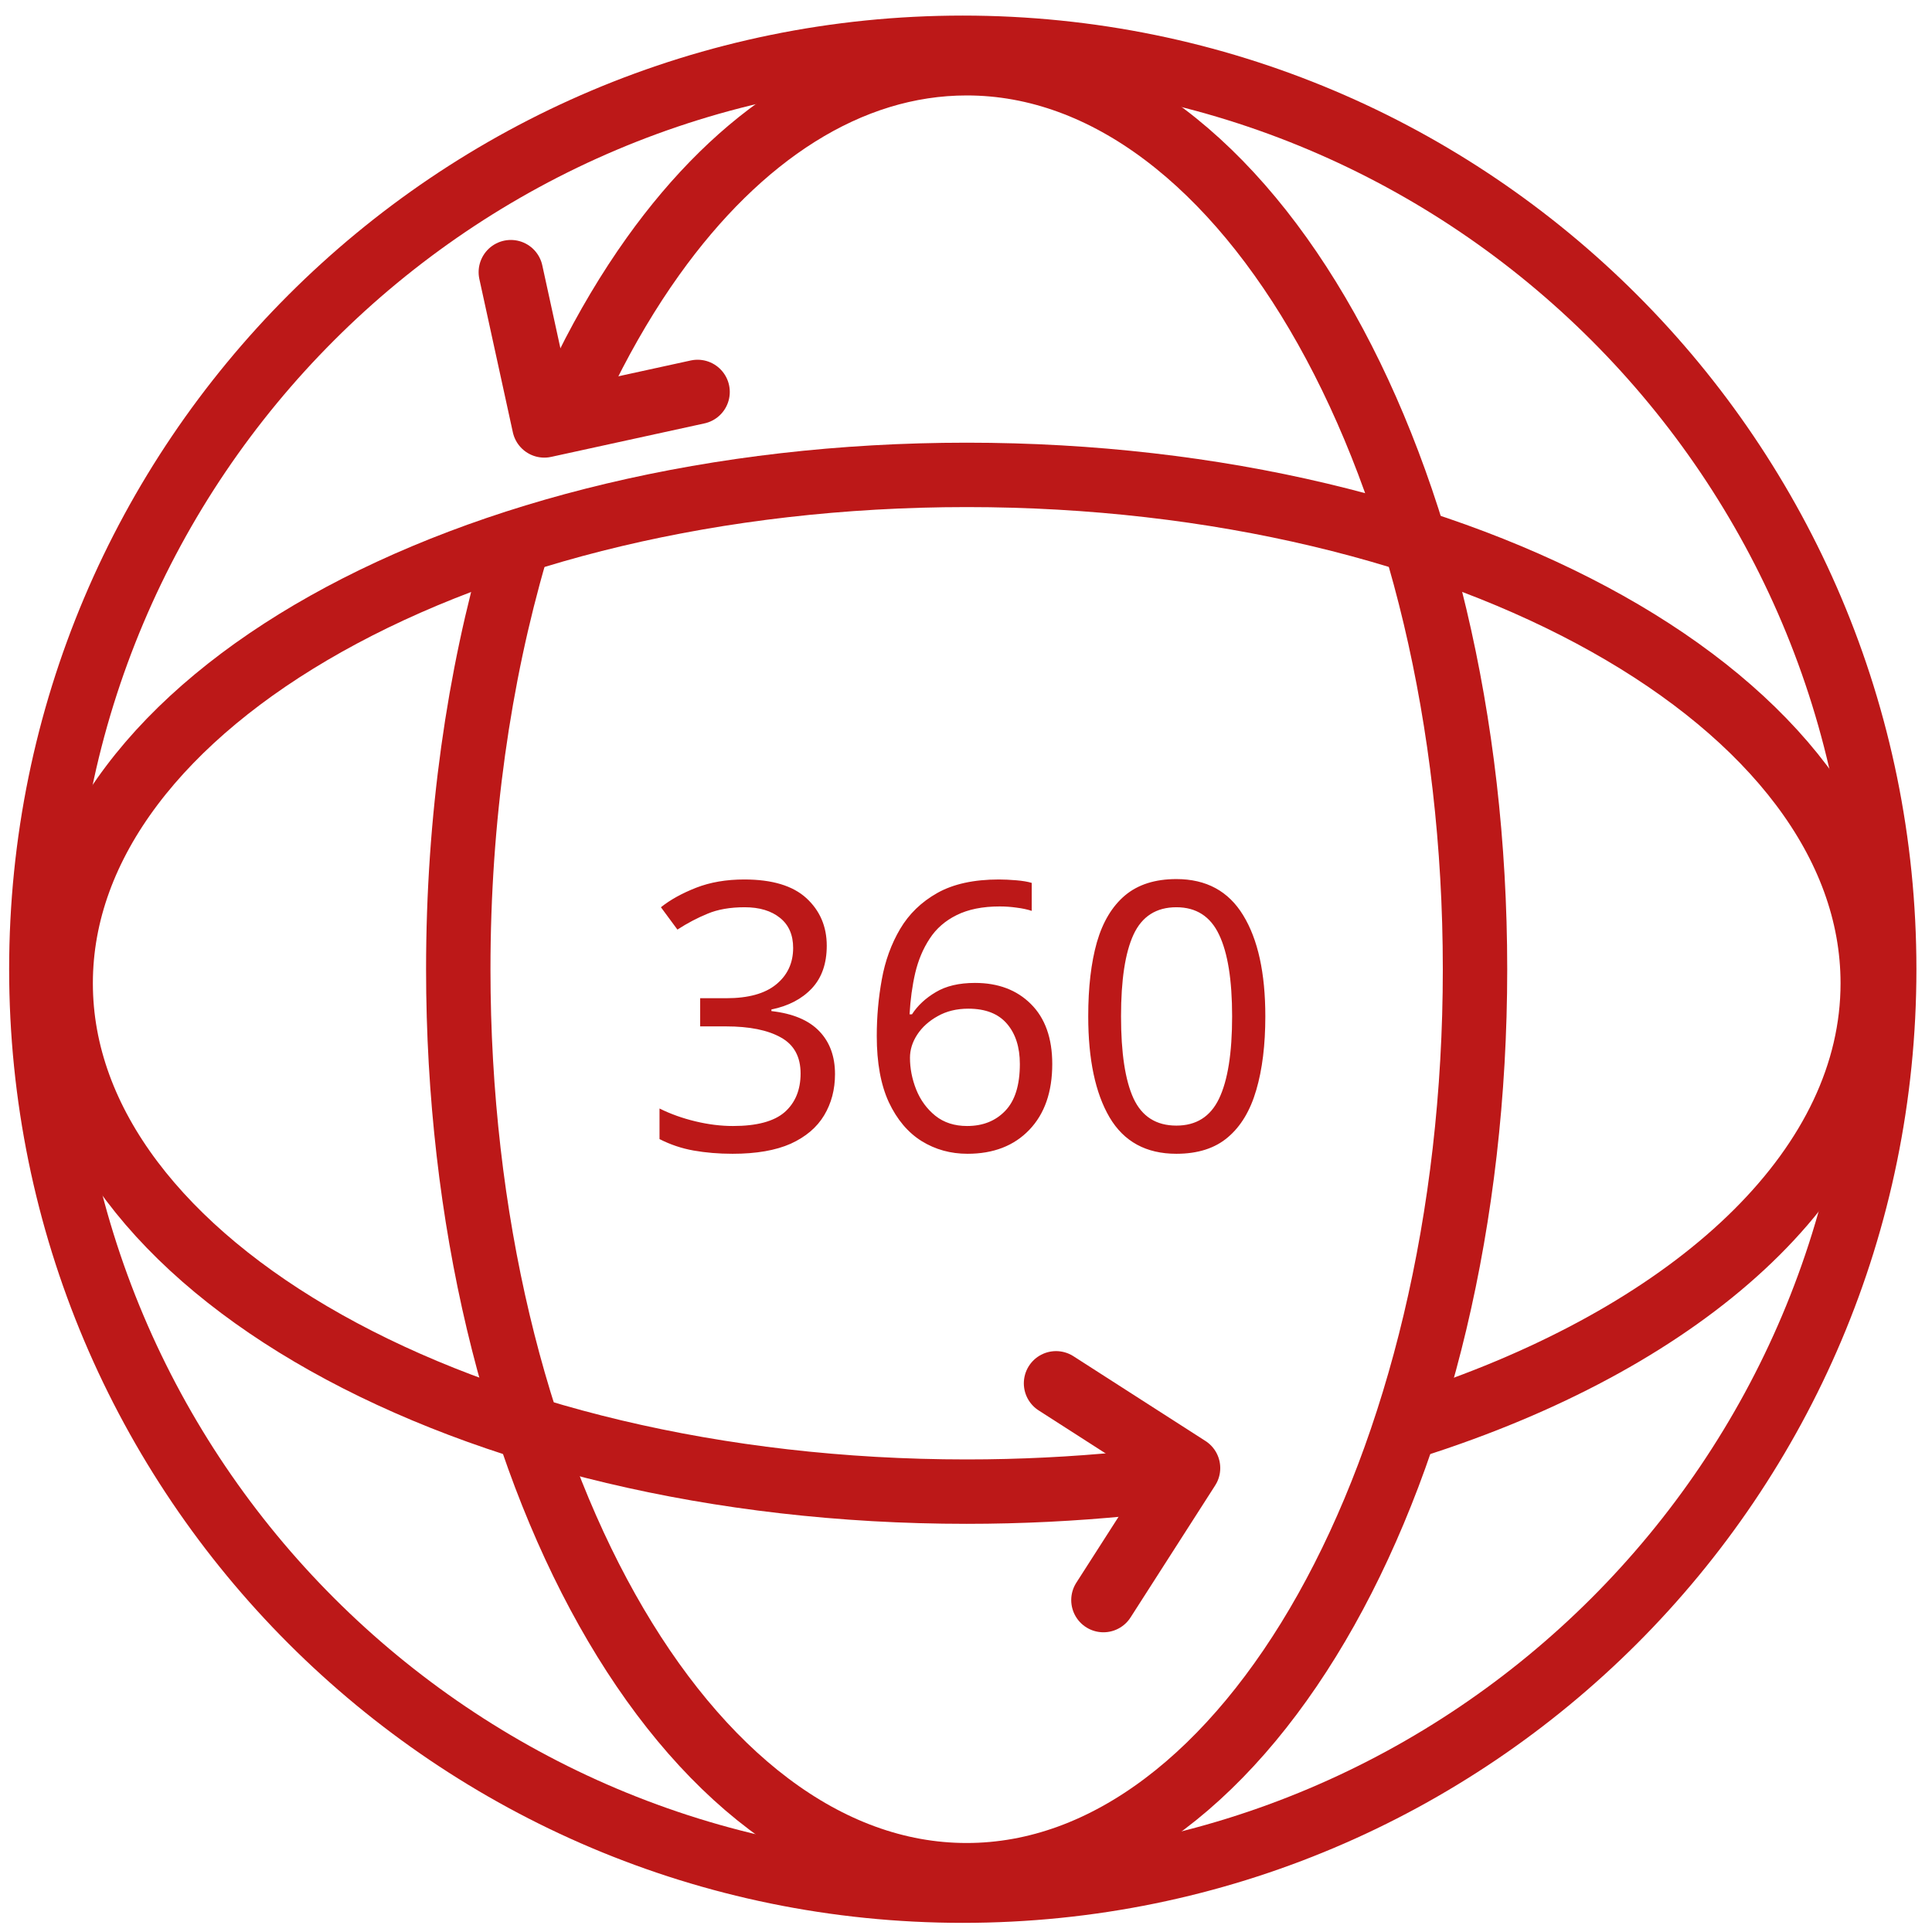
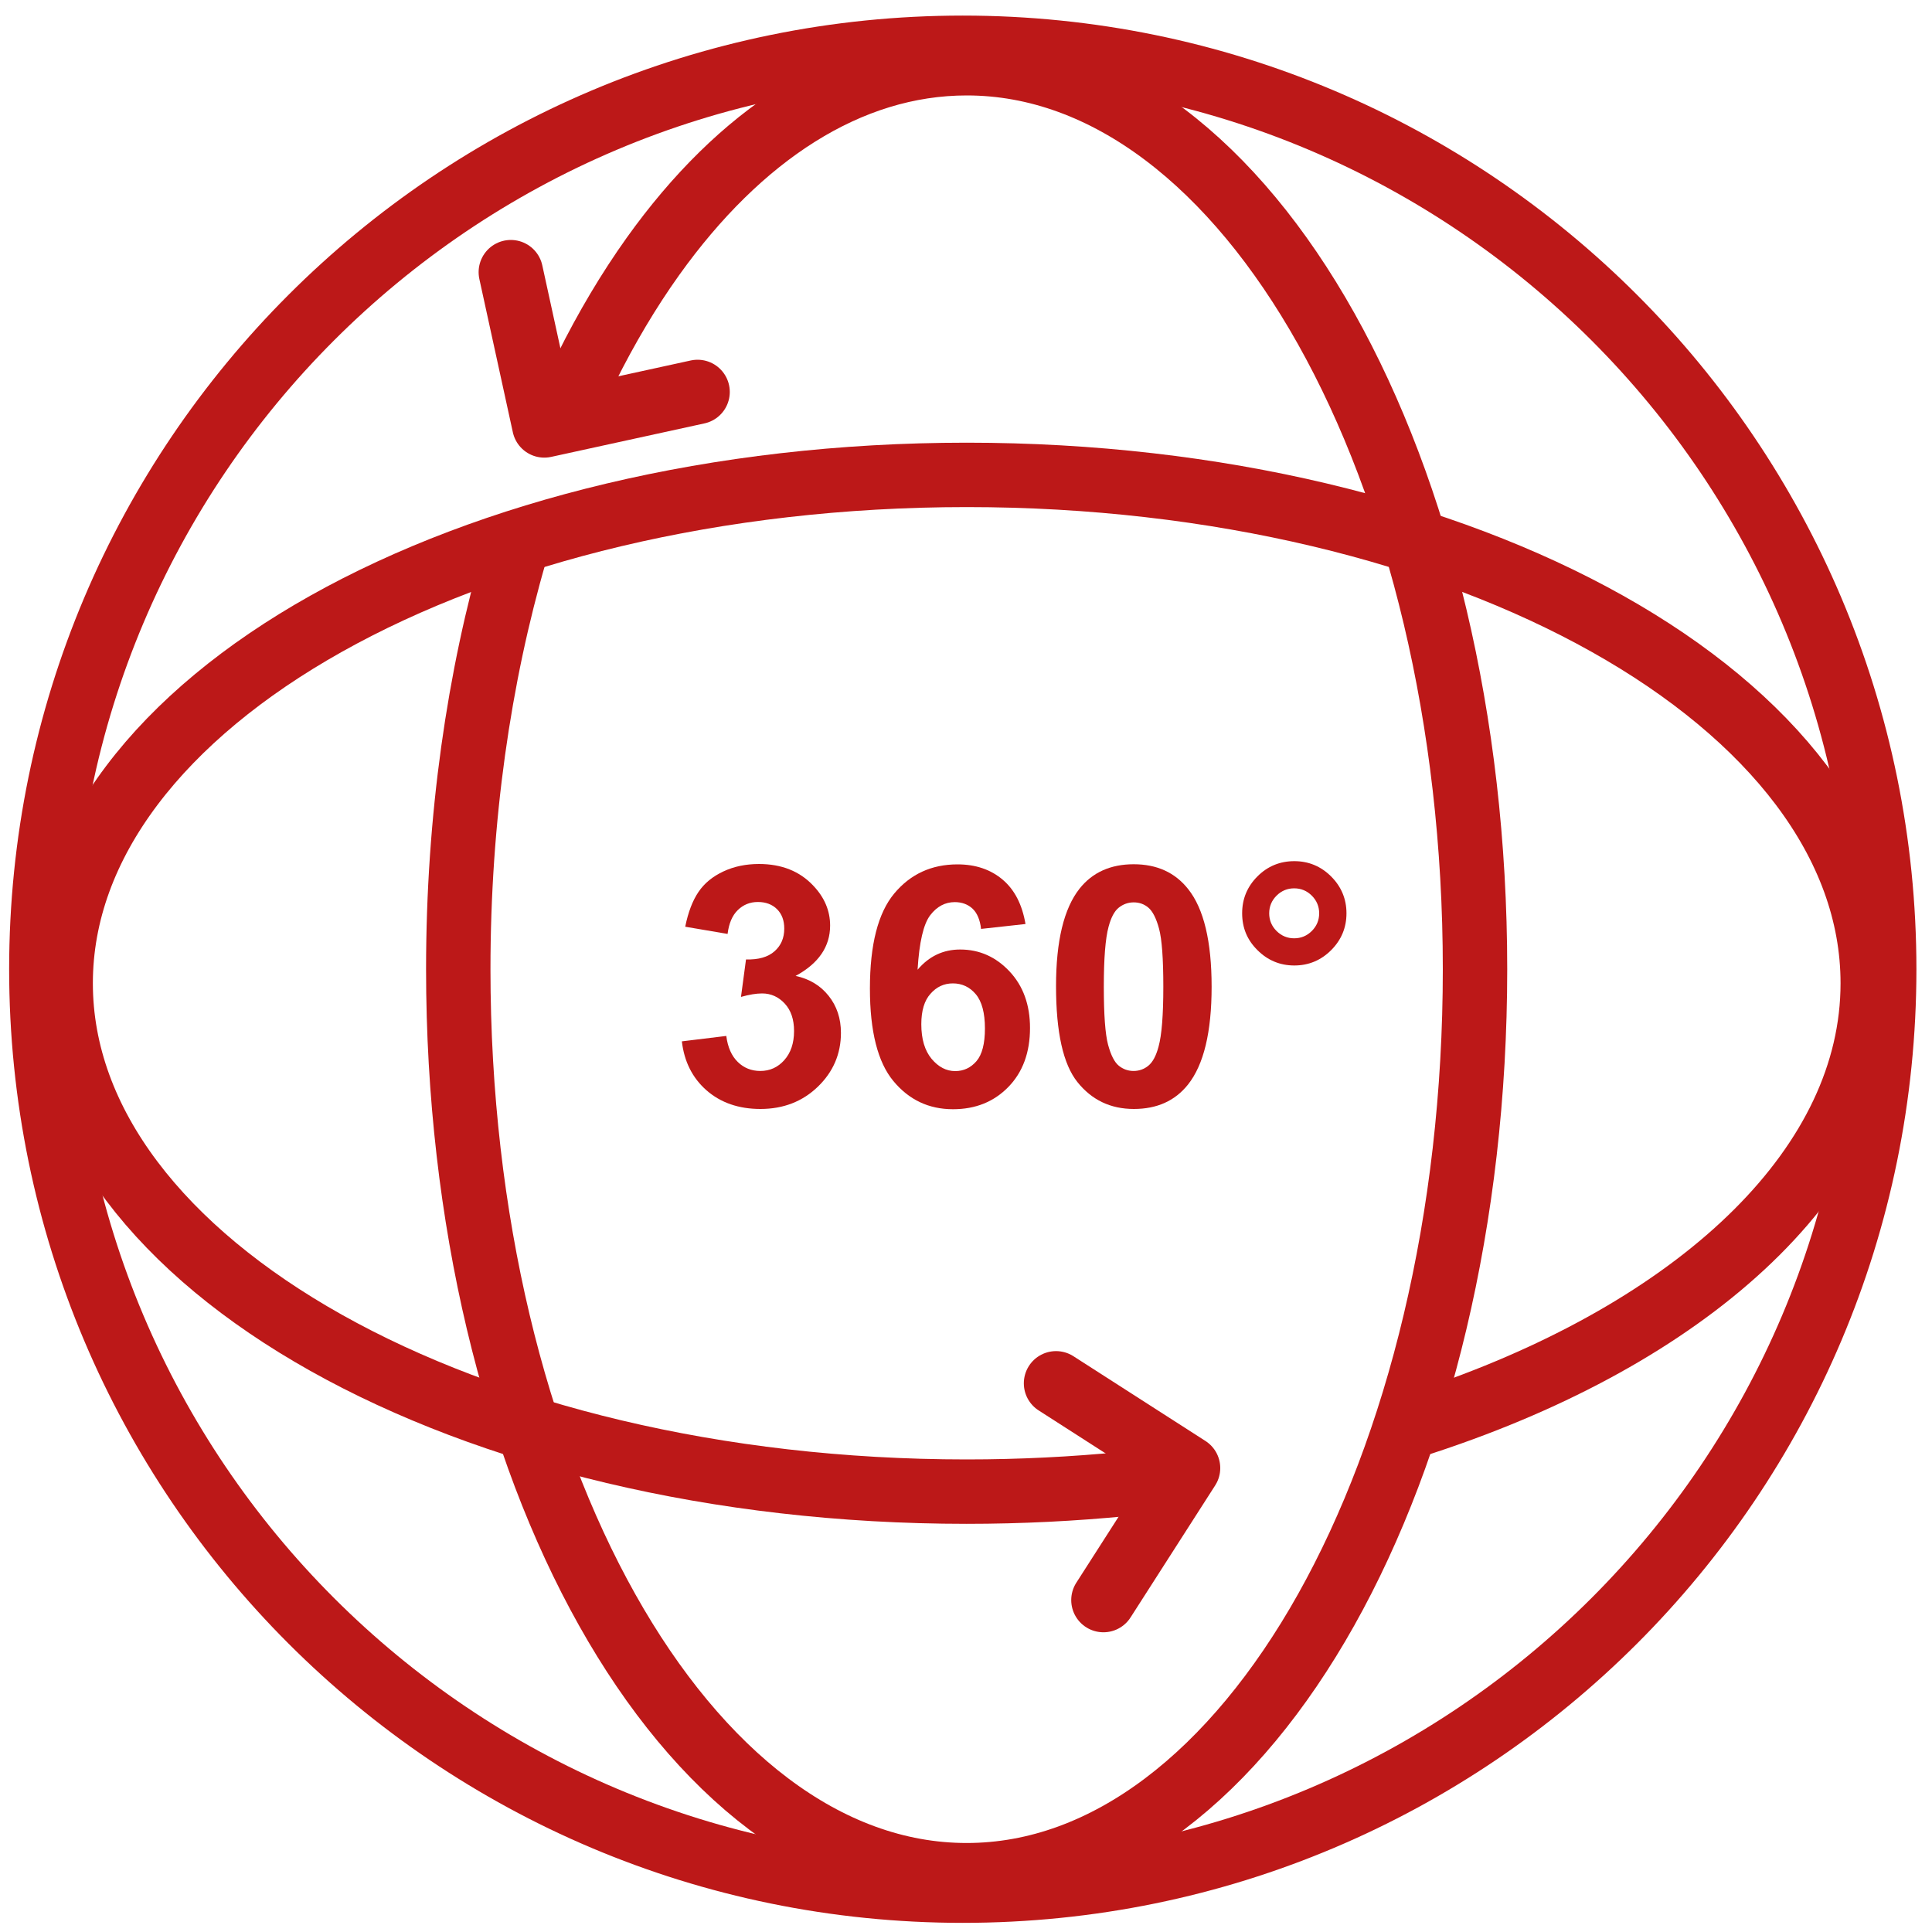
<svg xmlns="http://www.w3.org/2000/svg" version="1.1" id="Layer_1" x="0px" y="0px" viewBox="0 0 150 150" style="enable-background:new 0 0 150 150;" xml:space="preserve">
  <style type="text/css">
	.st0{fill:none;stroke:#BC1818;stroke-width:5;stroke-miterlimit:10;}
	.st1{fill:none;stroke:#BC1818;stroke-width:5;stroke-linecap:round;stroke-linejoin:round;stroke-miterlimit:10;}
- 	.st2{fill:none;}
- 	.st3{fill:#BC1818;}
- 	.st4{font-family:'Arial-BoldMT';}
- 	.st5{font-size:29px;}
+ 	.st2{fill:#BC1818;}
</style>
  <circle class="st0" cx="74.75" cy="75.25" r="71.54" />
  <path class="st0" d="M107.94,111.24c1.59-0.47,3.15-0.98,4.67-1.52c19.71-6.99,32.79-19.33,32.79-33.38  c0-21.8-31.49-39.47-70.34-39.47S4.71,54.54,4.71,76.34s31.49,39.47,70.34,39.47c4.2,0,8.31-0.21,12.3-0.6l4.88-1.24" />
  <path class="st0" d="M40.01,42.85c-2.83,9.7-4.43,20.71-4.43,32.4c0,38.85,17.67,70.34,39.47,70.34s39.47-31.49,39.47-70.34  S96.85,4.91,75.06,4.91c-9.19,0-17.65,5.6-24.36,14.99c-1.87,2.62-3.61,5.54-5.19,8.72l-0.73,2.53" />
  <polyline class="st1" points="54.16,30.43 42.26,33.03 39.66,21.13 " />
  <polyline class="st1" points="81.99,107.4 92.24,113.98 85.67,124.23 " />
-   <rect x="49.89" y="68.52" class="st2" width="48.53" height="22.93" />
-   <text transform="matrix(1 0 0 1 49.8921 89.2822)" class="st3 st4 st5">360</text>
+   <g>
+     <path class="st2" d="M52.94,80.85l3.45-0.42c0.11,0.88,0.41,1.55,0.89,2.02s1.07,0.7,1.75,0.7c0.74,0,1.36-0.28,1.86-0.84   s0.76-1.31,0.76-2.26c0-0.9-0.24-1.61-0.72-2.13s-1.07-0.79-1.76-0.79c-0.46,0-1,0.09-1.64,0.27l0.39-2.91   c0.96,0.03,1.7-0.18,2.21-0.63s0.76-1.03,0.76-1.77c0-0.63-0.19-1.13-0.56-1.5s-0.87-0.56-1.49-0.56c-0.61,0-1.13,0.21-1.56,0.63   s-0.69,1.04-0.79,1.85l-3.29-0.56c0.23-1.13,0.57-2.02,1.03-2.7s1.1-1.2,1.93-1.59s1.75-0.58,2.77-0.58c1.75,0,3.16,0.56,4.21,1.68   c0.87,0.91,1.31,1.95,1.31,3.1c0,1.63-0.89,2.94-2.68,3.91c1.07,0.23,1.92,0.74,2.56,1.54s0.96,1.76,0.96,2.88   c0,1.63-0.6,3.03-1.79,4.18s-2.68,1.73-4.46,1.73c-1.68,0-3.08-0.48-4.19-1.45C53.76,83.69,53.12,82.42,52.94,80.85z" />
+     <path class="st2" d="M79.62,71.74l-3.45,0.38c-0.08-0.71-0.31-1.24-0.66-1.57s-0.82-0.51-1.38-0.51c-0.75,0-1.39,0.34-1.91,1.02   s-0.85,2.09-0.98,4.23c0.89-1.05,1.99-1.57,3.31-1.57c1.49,0,2.77,0.57,3.83,1.7c1.06,1.13,1.59,2.6,1.59,4.39   c0,1.9-0.56,3.43-1.68,4.58s-2.55,1.73-4.3,1.73c-1.88,0-3.42-0.73-4.63-2.19c-1.21-1.46-1.82-3.85-1.82-7.18   c0-3.41,0.63-5.87,1.89-7.38s2.9-2.26,4.91-2.26c1.41,0,2.58,0.4,3.51,1.19S79.36,70.23,79.62,71.74z M71.53,79.52   c0,1.16,0.27,2.05,0.8,2.69c0.53,0.63,1.14,0.95,1.83,0.95c0.66,0,1.21-0.26,1.65-0.77s0.66-1.36,0.66-2.54   c0-1.21-0.24-2.1-0.71-2.66c-0.47-0.56-1.07-0.84-1.78-0.84c-0.69,0-1.27,0.27-1.74,0.81C71.77,77.68,71.53,78.47,71.53,79.52z" />
+     <path class="st2" d="M88.02,67.1c1.8,0,3.21,0.64,4.23,1.93c1.21,1.52,1.82,4.05,1.82,7.58c0,3.52-0.61,6.05-1.83,7.59   c-1.01,1.27-2.41,1.9-4.21,1.9c-1.81,0-3.27-0.7-4.38-2.09c-1.11-1.39-1.66-3.87-1.66-7.45c0-3.5,0.61-6.03,1.83-7.57   C84.81,67.74,86.22,67.1,88.02,67.1z M88.02,70.06c-0.43,0-0.82,0.14-1.16,0.41c-0.34,0.27-0.6,0.77-0.79,1.48   c-0.25,0.92-0.37,2.48-0.37,4.66s0.11,3.68,0.33,4.5c0.22,0.82,0.5,1.36,0.83,1.63c0.33,0.27,0.72,0.41,1.15,0.41   s0.82-0.14,1.15-0.41c0.34-0.28,0.6-0.77,0.79-1.48c0.25-0.91,0.37-2.46,0.37-4.65s-0.11-3.68-0.33-4.5   c-0.22-0.82-0.5-1.36-0.83-1.64S88.45,70.06,88.02,70.06z" />
+     <path class="st2" d="M96.44,70.91c0-1.13,0.4-2.08,1.19-2.87c0.79-0.79,1.75-1.18,2.86-1.18s2.07,0.4,2.86,1.19   c0.79,0.79,1.19,1.75,1.19,2.86s-0.4,2.07-1.19,2.86c-0.79,0.79-1.75,1.19-2.86,1.19s-2.07-0.4-2.86-1.19   C96.83,72.98,96.44,72.03,96.44,70.91z M98.54,70.91c0,0.53,0.19,0.99,0.57,1.37s0.84,0.57,1.37,0.57s0.99-0.19,1.37-0.57   s0.57-0.84,0.57-1.37s-0.19-0.99-0.57-1.37s-0.84-0.57-1.37-0.57s-0.99,0.19-1.37,0.57S98.54,70.38,98.54,70.91z" />
+   </g>
</svg>
